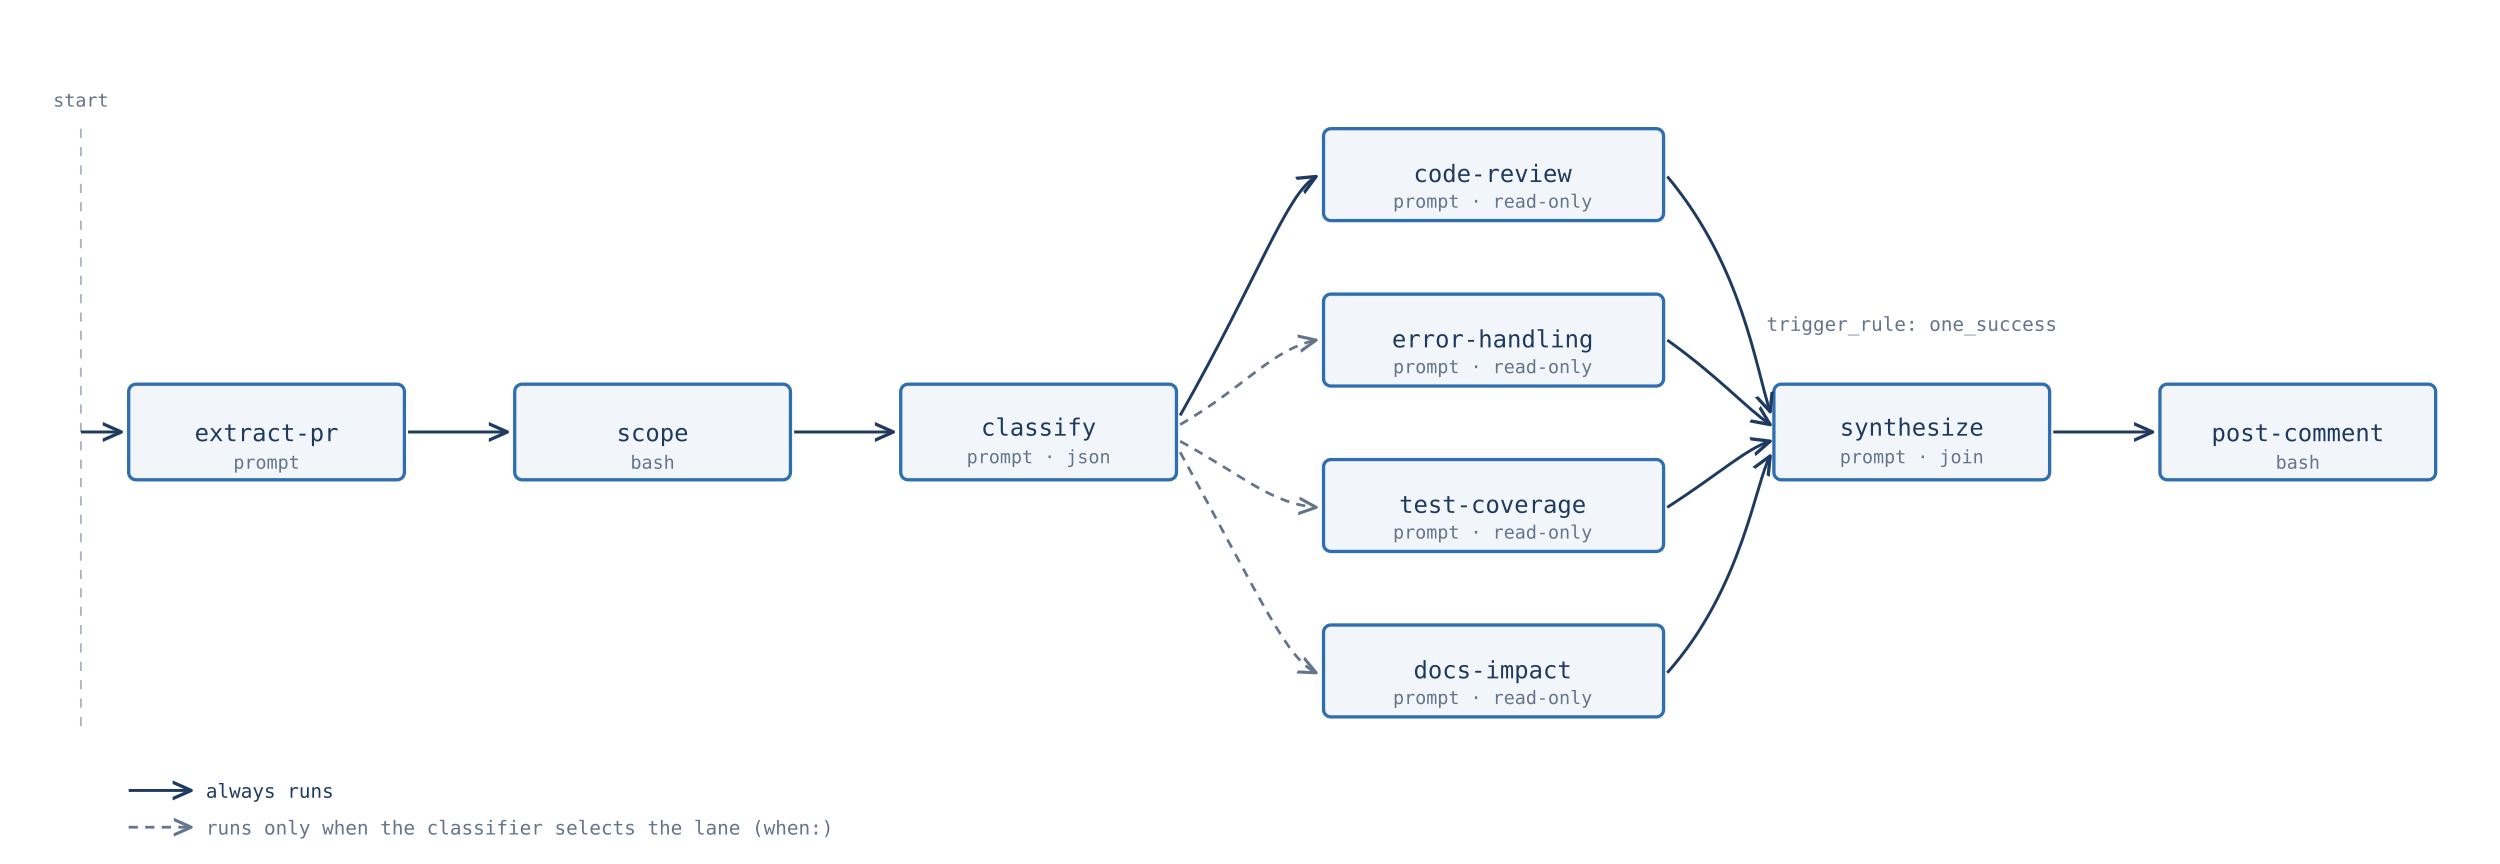
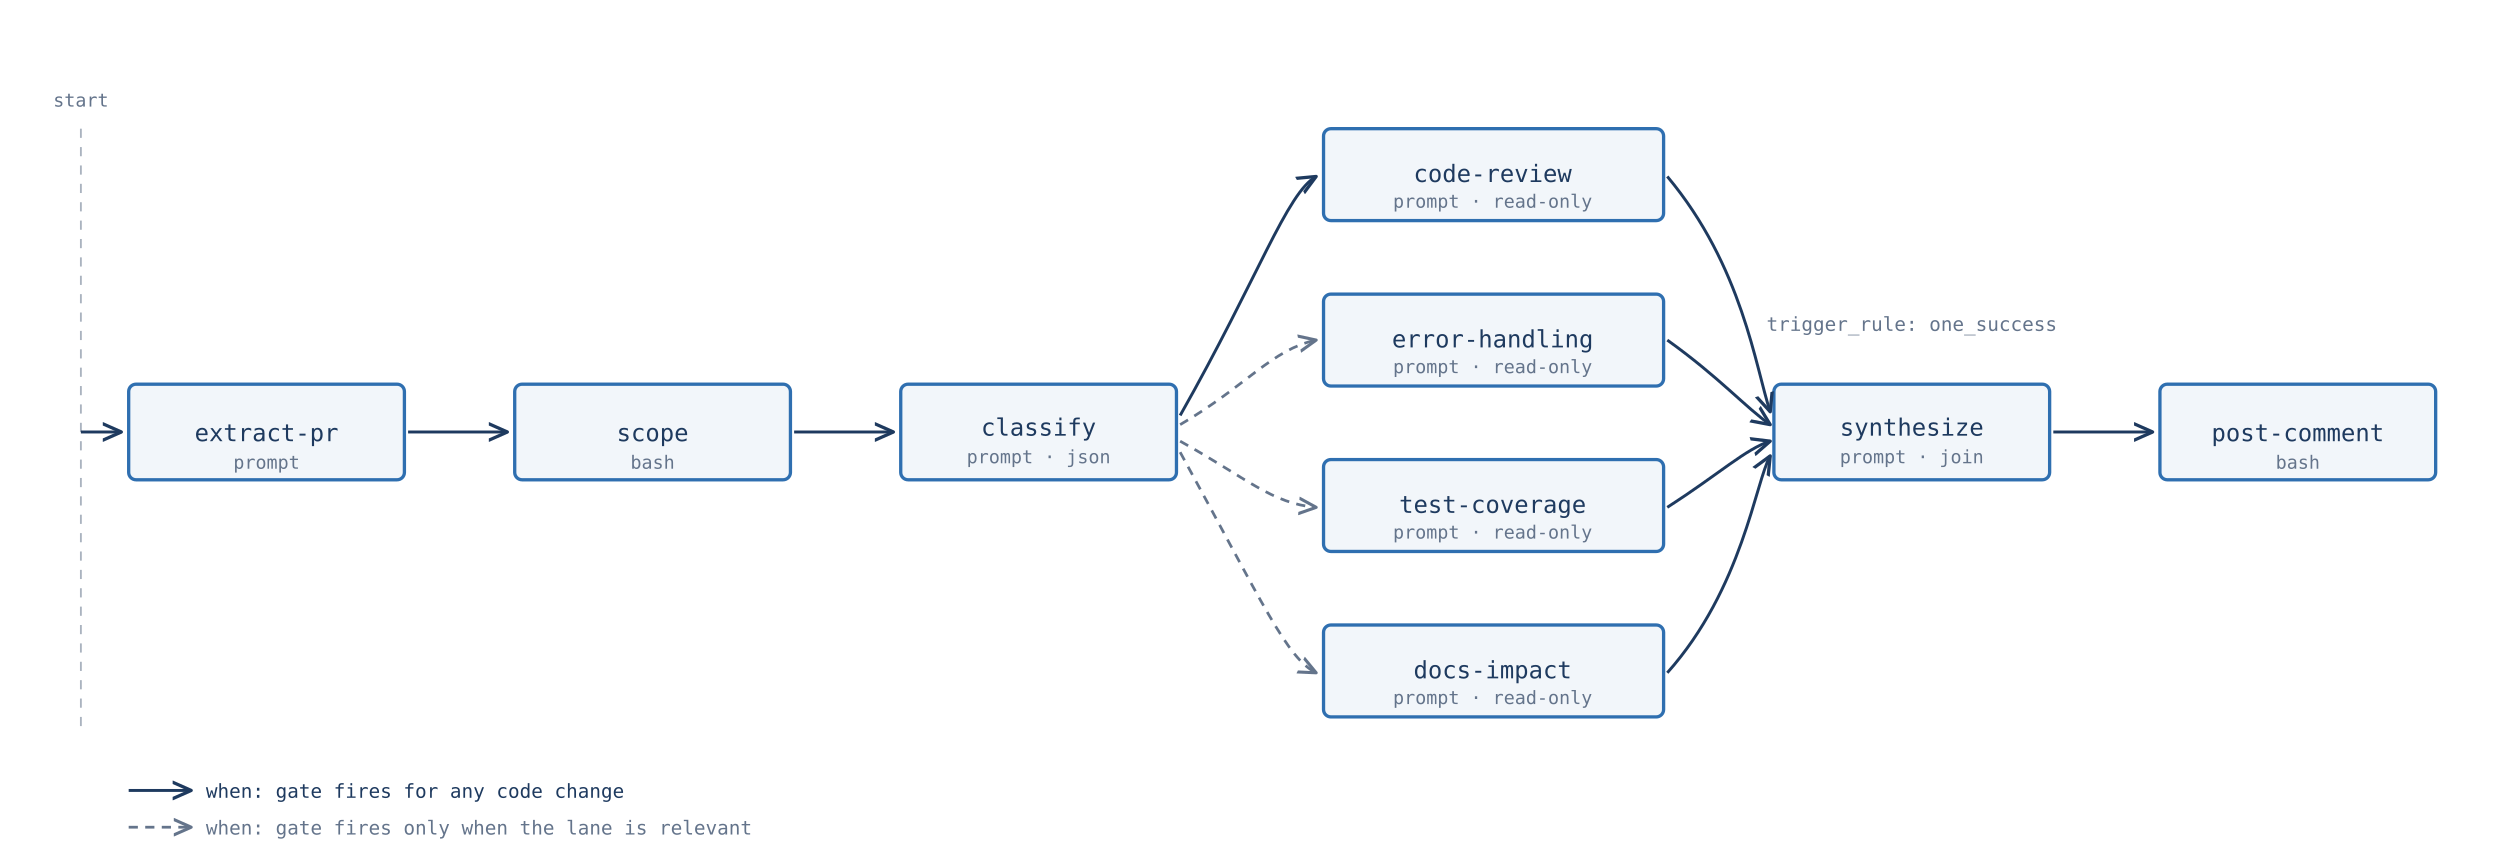
- <svg xmlns="http://www.w3.org/2000/svg" viewBox="0 0 1360 470" role="img" aria-label="The pr-review DAG, left to right. extract-pr (prompt) feeds scope (bash), which feeds classify (prompt). classify fans out to four review lanes: code-review always, and error-handling, test-coverage, and docs-impact each gated by a when condition (dashed). All four converge on synthesize (prompt) under a one_success join, which feeds post-comment (bash).">
+ <svg xmlns="http://www.w3.org/2000/svg" viewBox="0 0 1360 470" role="img" aria-label="The pr-review DAG, left to right. extract-pr (prompt) feeds scope (bash), which feeds classify (prompt). classify fans out to four read-only review lanes, all gated by a when condition: code-review's gate fires for any code change (solid edge), and error-handling, test-coverage, and docs-impact are selective (dashed edges). All four converge on synthesize (prompt) under a one_success join, which feeds post-comment (bash).">
  <defs>
    <style>
      .lbl  { font-family: "Cascadia Code","SF Mono",ui-monospace,Menlo,monospace; }
      .navy { fill:#1e3a5f; }
      .slate{ fill:#64748b; }
    </style>
    <marker id="arrow" viewBox="0 0 10 10" refX="9" refY="5" markerWidth="7" markerHeight="7" orient="auto-start-reverse">
      <path d="M 0 1 L 9 5 L 0 9" fill="none" stroke="#1e3a5f" stroke-width="1.6" stroke-linecap="round" stroke-linejoin="round" />
    </marker>
    <marker id="arrow-slate" viewBox="0 0 10 10" refX="9" refY="5" markerWidth="7" markerHeight="7" orient="auto-start-reverse">
      <path d="M 0 1 L 9 5 L 0 9" fill="none" stroke="#64748b" stroke-width="1.6" stroke-linecap="round" stroke-linejoin="round" />
    </marker>
  </defs>
  <line x1="44" y1="70" x2="44" y2="395" stroke="#64748b" stroke-width="1" stroke-dasharray="5 5" stroke-opacity="0.55" />
  <text class="lbl slate" x="44" y="58" font-size="10" text-anchor="middle">start</text>
  <rect x="70" y="209" width="150" height="52" rx="4" fill="#2f6fb0" fill-opacity="0.06" stroke="#2f6fb0" stroke-width="1.8" />
  <text class="lbl navy" x="145" y="240" font-size="13" text-anchor="middle">extract-pr</text>
  <text class="lbl slate" x="145" y="255" font-size="10" text-anchor="middle">prompt</text>
  <rect x="280" y="209" width="150" height="52" rx="4" fill="#2f6fb0" fill-opacity="0.06" stroke="#2f6fb0" stroke-width="1.8" />
  <text class="lbl navy" x="355" y="240" font-size="13" text-anchor="middle">scope</text>
  <text class="lbl slate" x="355" y="255" font-size="10" text-anchor="middle">bash</text>
  <rect x="490" y="209" width="150" height="52" rx="4" fill="#2f6fb0" fill-opacity="0.06" stroke="#2f6fb0" stroke-width="1.8" />
  <text class="lbl navy" x="565" y="237" font-size="13" text-anchor="middle">classify</text>
  <text class="lbl slate" x="565" y="252" font-size="10" text-anchor="middle">prompt · json</text>
  <rect x="720" y="70" width="185" height="50" rx="4" fill="#2f6fb0" fill-opacity="0.06" stroke="#2f6fb0" stroke-width="1.8" />
  <text class="lbl navy" x="812" y="99" font-size="13" text-anchor="middle">code-review</text>
  <text class="lbl slate" x="812" y="113" font-size="10" text-anchor="middle">prompt · read-only</text>
  <rect x="720" y="160" width="185" height="50" rx="4" fill="#2f6fb0" fill-opacity="0.06" stroke="#2f6fb0" stroke-width="1.8" />
  <text class="lbl navy" x="812" y="189" font-size="13" text-anchor="middle">error-handling</text>
  <text class="lbl slate" x="812" y="203" font-size="10" text-anchor="middle">prompt · read-only</text>
  <rect x="720" y="250" width="185" height="50" rx="4" fill="#2f6fb0" fill-opacity="0.06" stroke="#2f6fb0" stroke-width="1.8" />
  <text class="lbl navy" x="812" y="279" font-size="13" text-anchor="middle">test-coverage</text>
  <text class="lbl slate" x="812" y="293" font-size="10" text-anchor="middle">prompt · read-only</text>
  <rect x="720" y="340" width="185" height="50" rx="4" fill="#2f6fb0" fill-opacity="0.06" stroke="#2f6fb0" stroke-width="1.8" />
  <text class="lbl navy" x="812" y="369" font-size="13" text-anchor="middle">docs-impact</text>
  <text class="lbl slate" x="812" y="383" font-size="10" text-anchor="middle">prompt · read-only</text>
  <rect x="965" y="209" width="150" height="52" rx="4" fill="#2f6fb0" fill-opacity="0.06" stroke="#2f6fb0" stroke-width="1.8" />
  <text class="lbl navy" x="1040" y="237" font-size="13" text-anchor="middle">synthesize</text>
  <text class="lbl slate" x="1040" y="252" font-size="10" text-anchor="middle">prompt · join</text>
  <rect x="1175" y="209" width="150" height="52" rx="4" fill="#2f6fb0" fill-opacity="0.06" stroke="#2f6fb0" stroke-width="1.8" />
  <text class="lbl navy" x="1250" y="240" font-size="13" text-anchor="middle">post-comment</text>
  <text class="lbl slate" x="1250" y="255" font-size="10" text-anchor="middle">bash</text>
  <line x1="44" y1="235" x2="66" y2="235" stroke="#1e3a5f" stroke-width="1.6" marker-end="url(#arrow)" />
  <line x1="222" y1="235" x2="276" y2="235" stroke="#1e3a5f" stroke-width="1.6" marker-end="url(#arrow)" />
  <line x1="432" y1="235" x2="486" y2="235" stroke="#1e3a5f" stroke-width="1.6" marker-end="url(#arrow)" />
  <path d="M 642 226 C 685 150, 700 105, 716 96" fill="none" stroke="#1e3a5f" stroke-width="1.6" marker-end="url(#arrow)" />
  <path d="M 642 231 C 678 210, 692 190, 716 185" fill="none" stroke="#64748b" stroke-width="1.5" stroke-dasharray="5 4" marker-end="url(#arrow-slate)" />
  <path d="M 642 240 C 678 260, 692 274, 716 276" fill="none" stroke="#64748b" stroke-width="1.5" stroke-dasharray="5 4" marker-end="url(#arrow-slate)" />
  <path d="M 642 246 C 688 330, 700 358, 716 366" fill="none" stroke="#64748b" stroke-width="1.5" stroke-dasharray="5 4" marker-end="url(#arrow-slate)" />
  <path d="M 907 96  C 948 145, 955 200, 963 224" fill="none" stroke="#1e3a5f" stroke-width="1.6" marker-end="url(#arrow)" />
  <path d="M 907 185 C 935 205, 950 222, 963 231" fill="none" stroke="#1e3a5f" stroke-width="1.6" marker-end="url(#arrow)" />
  <path d="M 907 276 C 935 258, 950 244, 963 240" fill="none" stroke="#1e3a5f" stroke-width="1.6" marker-end="url(#arrow)" />
  <path d="M 907 366 C 948 320, 955 262, 963 248" fill="none" stroke="#1e3a5f" stroke-width="1.6" marker-end="url(#arrow)" />
  <line x1="1117" y1="235" x2="1171" y2="235" stroke="#1e3a5f" stroke-width="1.6" marker-end="url(#arrow)" />
  <text class="lbl slate" x="1040" y="180" font-size="10.5" text-anchor="middle">trigger_rule: one_success</text>
  <line x1="70" y1="430" x2="104" y2="430" stroke="#1e3a5f" stroke-width="1.6" marker-end="url(#arrow)" />
-   <text class="lbl navy" x="112" y="434" font-size="10.5">always runs</text>
+   <text class="lbl navy" x="112" y="434" font-size="10.5">when: gate fires for any code change</text>
  <line x1="70" y1="450" x2="104" y2="450" stroke="#64748b" stroke-width="1.5" stroke-dasharray="5 4" marker-end="url(#arrow-slate)" />
-   <text class="lbl slate" x="112" y="454" font-size="10.5">runs only when the classifier selects the lane (when:)</text>
+   <text class="lbl slate" x="112" y="454" font-size="10.5">when: gate fires only when the lane is relevant</text>
</svg>
